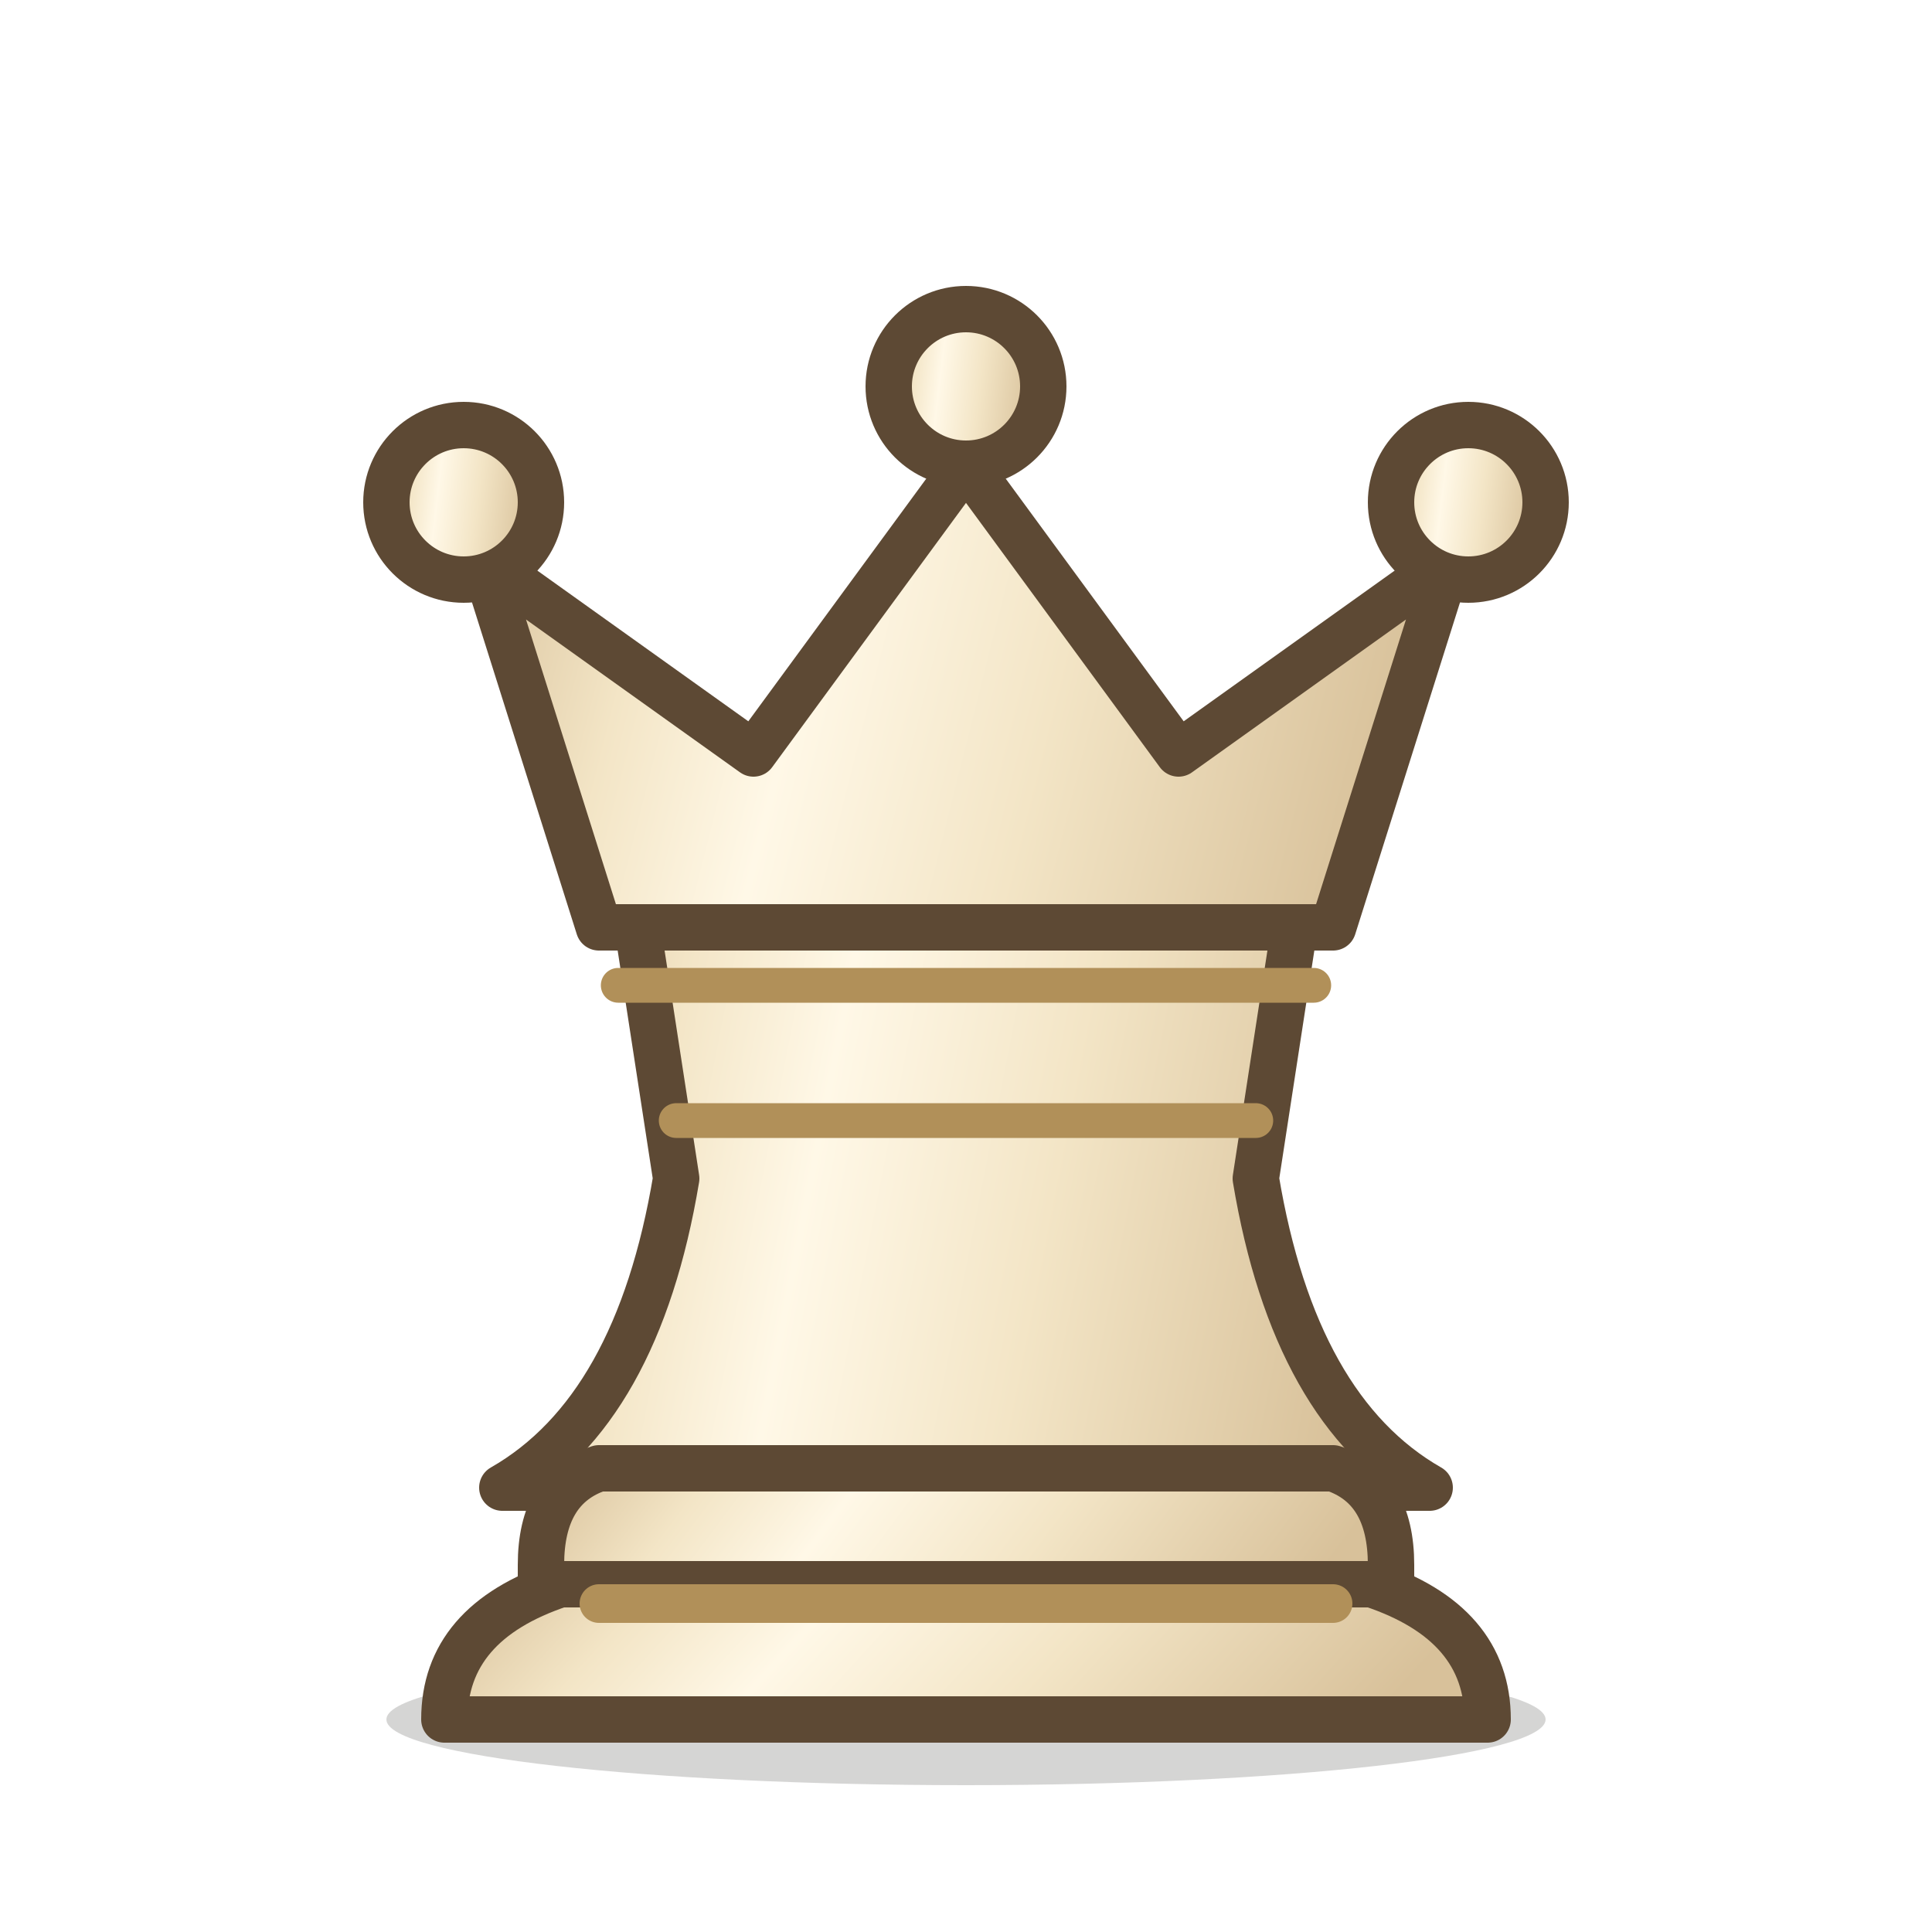
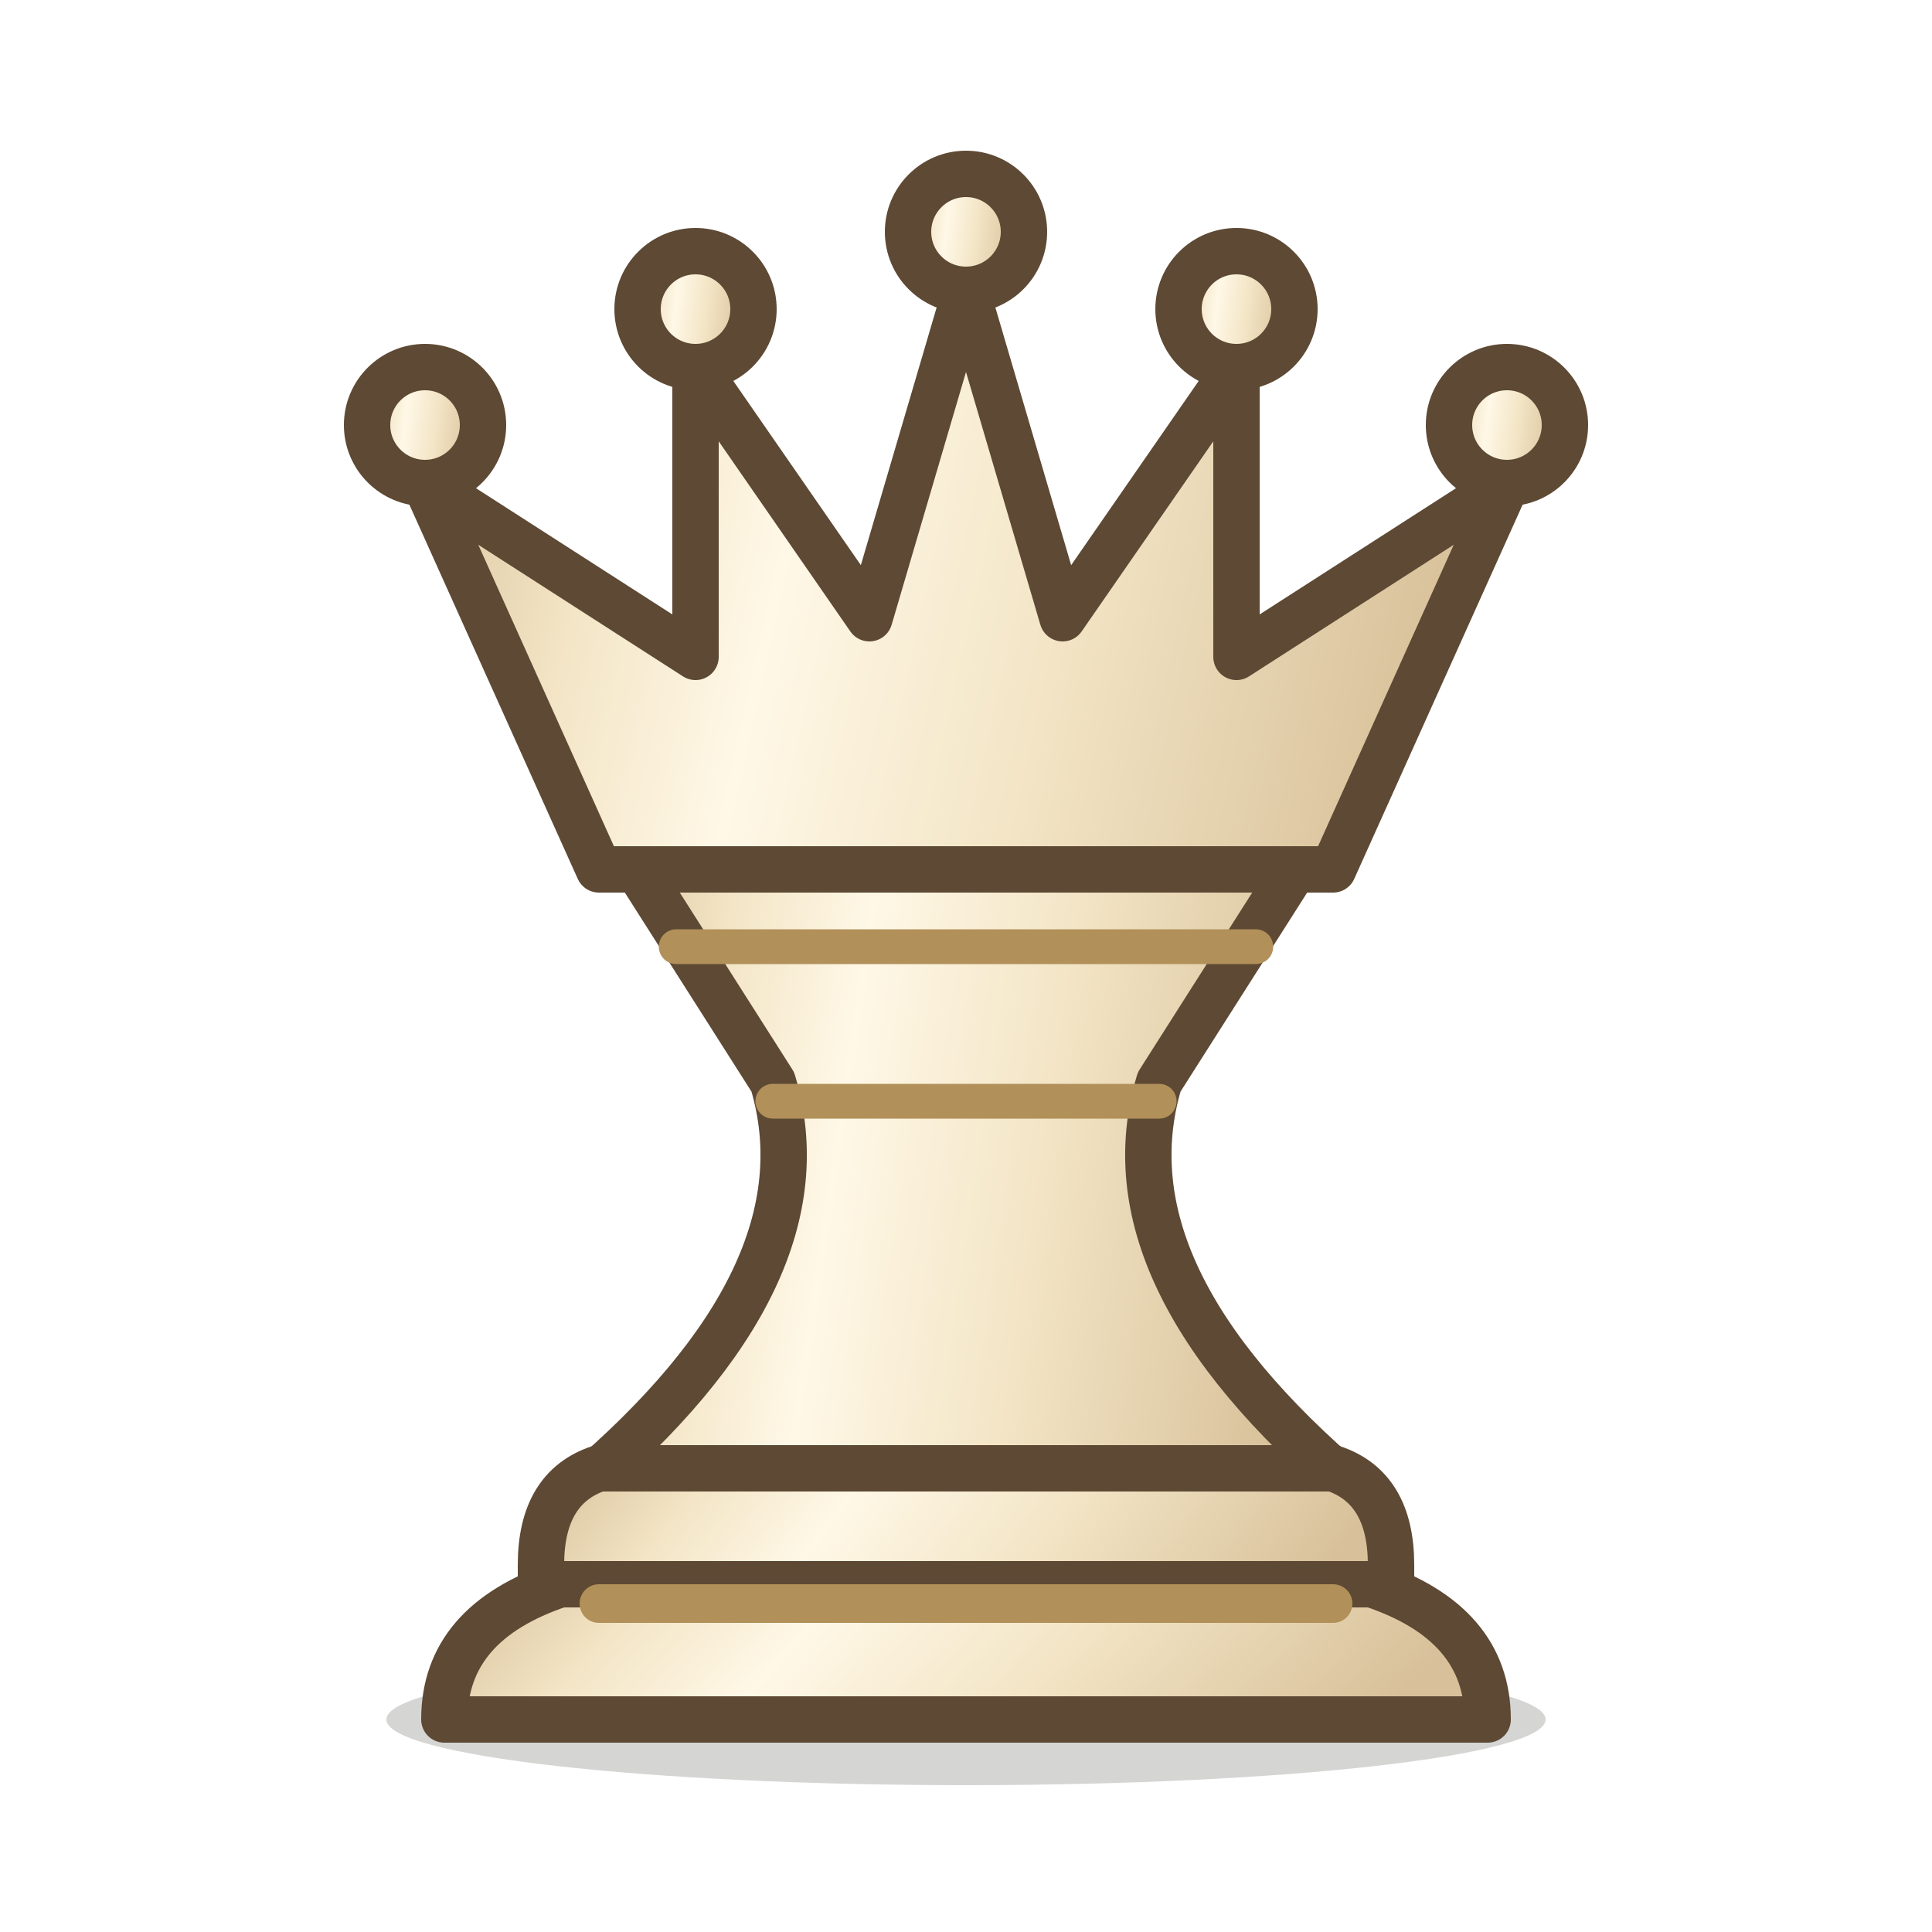
<svg xmlns="http://www.w3.org/2000/svg" viewBox="0 0 100 100">
  <defs>
    <linearGradient id="body" x1="0" y1="0" x2="1" y2=".12">
      <stop stop-color="#d8c19a" />
      <stop offset=".2" stop-color="#f3e5c6" />
      <stop offset=".38" stop-color="#fff8e7" />
      <stop offset=".64" stop-color="#f3e5c6" />
      <stop offset="1" stop-color="#d8c19a" />
    </linearGradient>
  </defs>
  <ellipse cx="50" cy="89" rx="30" ry="3.4" fill="#181510" opacity=".18" />
  <g fill="url(#body)" stroke="#5d4934" stroke-width="2.4" stroke-linecap="round" stroke-linejoin="round">
-     <path d="M25 29 L31 48 H69 L75 29 L61 39 L50 24 L39 39Z" />
-     <circle cx="24" cy="26" r="4" />
-     <circle cx="50" cy="20" r="4" />
-     <circle cx="76" cy="26" r="4" />
-     <path d="M33 48 H67 L65 61 Q67 73 74 77 H26 Q33 73 35 61Z" />
-     <path d="M32 51H68 M35 58H65" class="detail" />
+     <path d="M22 25 L31 45 H69 L78 25 L64 34 L64 19 L55 32 L50 15 L45 32 L36 19 L36 34Z" />
+     <circle cx="22" cy="22" r="3" />
+     <circle cx="36" cy="16" r="3" />
+     <circle cx="50" cy="12" r="3" />
+     <circle cx="64" cy="16" r="3" />
+     <circle cx="78" cy="22" r="3" />
+     <path d="M33 45 H67 L60 56 Q57 66 70 77 H30 Q43 66 40 56Z" />
+     <path d="M35 49H65 M40 57H60" class="detail" />
    <path d="M31 76 H69 Q72 77 72 81 V83 H28 V81 Q28 77 31 76Z" />
    <path d="M29 82 H71 Q77 84 77 89 H23 Q23 84 29 82Z" />
    <path d="M31 83H69" fill="none" stroke="#b19059" stroke-width="2" />
  </g>
  <style>.detail{fill:none;stroke:#b19059;stroke-width:1.8}.cut{fill:none;stroke:#5d4934;stroke-width:3}</style>
</svg>
